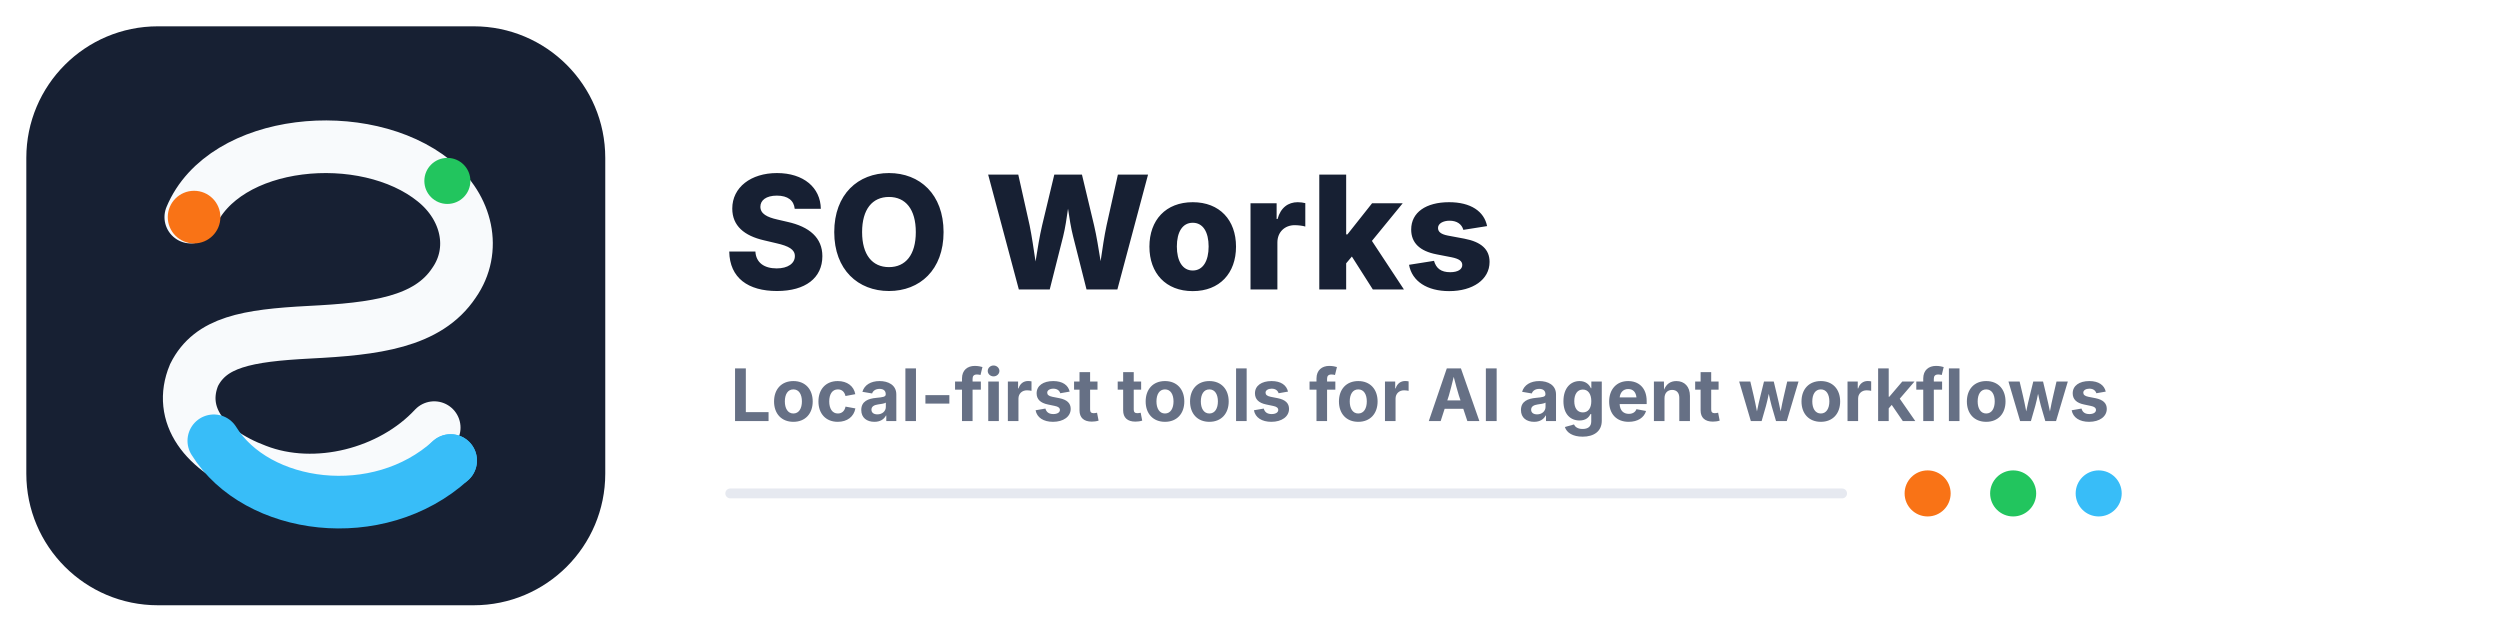
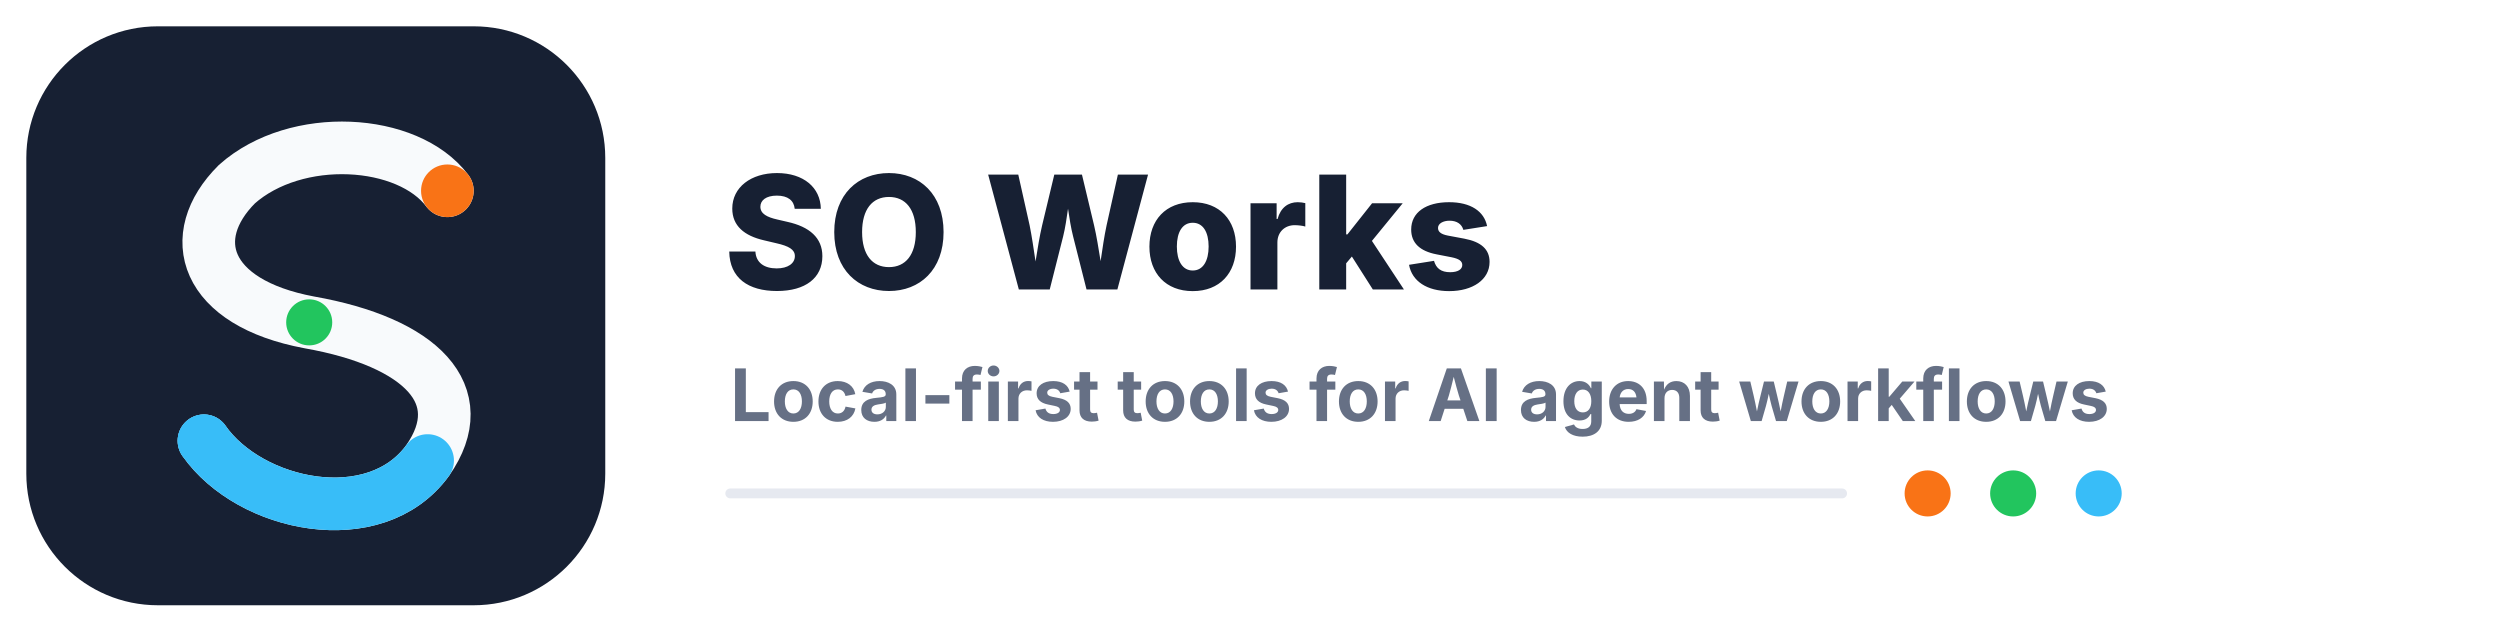
<svg xmlns="http://www.w3.org/2000/svg" viewBox="0 0 760 192" role="img" aria-labelledby="title desc">
  <rect x="8" y="8" width="176" height="176" rx="40" fill="#172033" />
-   <path d="M58 66C68 42 111 38 132 55C142 63 145 76 138 86C130 98 114 100 94 101C75 102 64 104 59 114C54 126 62 137 78 143C96 150 119 144 132 130" fill="none" stroke="#F8FAFC" stroke-width="16" stroke-linecap="round" />
-   <path d="M65 134C78 155 115 160 137 140" fill="none" stroke="#38BDF8" stroke-width="16" stroke-linecap="round" />
-   <circle cx="59" cy="66" r="8" fill="#F97316" />
-   <circle cx="136" cy="55" r="7" fill="#22C55E" />
-   <circle cx="137" cy="140" r="8" fill="#38BDF8" />
+   <path d="M136 58C124 42 90 40 72 56C56 72 62 92 94 98C128 104 144 120 130 140C114 162 76 154 62 134" fill="none" stroke="#F8FAFC" stroke-width="16" stroke-linecap="round" />
+   <path d="M130 140C114 162 76 154 62 134" fill="none" stroke="#38BDF8" stroke-width="16" stroke-linecap="round" />
+   <circle cx="136" cy="58" r="8" fill="#F97316" />
+   <circle cx="94" cy="98" r="7" fill="#22C55E" />
+   <circle cx="62" cy="134" r="8" fill="#38BDF8" />
  <text x="220" y="88" fill="#172033" font-family="Inter, ui-sans-serif, system-ui, -apple-system, BlinkMacSystemFont, 'Segoe UI', sans-serif" font-size="48" font-weight="800" letter-spacing="0">SO Works</text>
  <text x="222" y="128" fill="#667085" font-family="Inter, ui-sans-serif, system-ui, -apple-system, BlinkMacSystemFont, 'Segoe UI', sans-serif" font-size="22" font-weight="650" letter-spacing="0">Local-first tools for AI agent workflows</text>
  <line x1="222" y1="150" x2="560" y2="150" stroke="#E6E9F0" stroke-width="3" stroke-linecap="round" />
  <circle cx="586" cy="150" r="7" fill="#F97316" />
  <circle cx="612" cy="150" r="7" fill="#22C55E" />
  <circle cx="638" cy="150" r="7" fill="#38BDF8" />
</svg>
